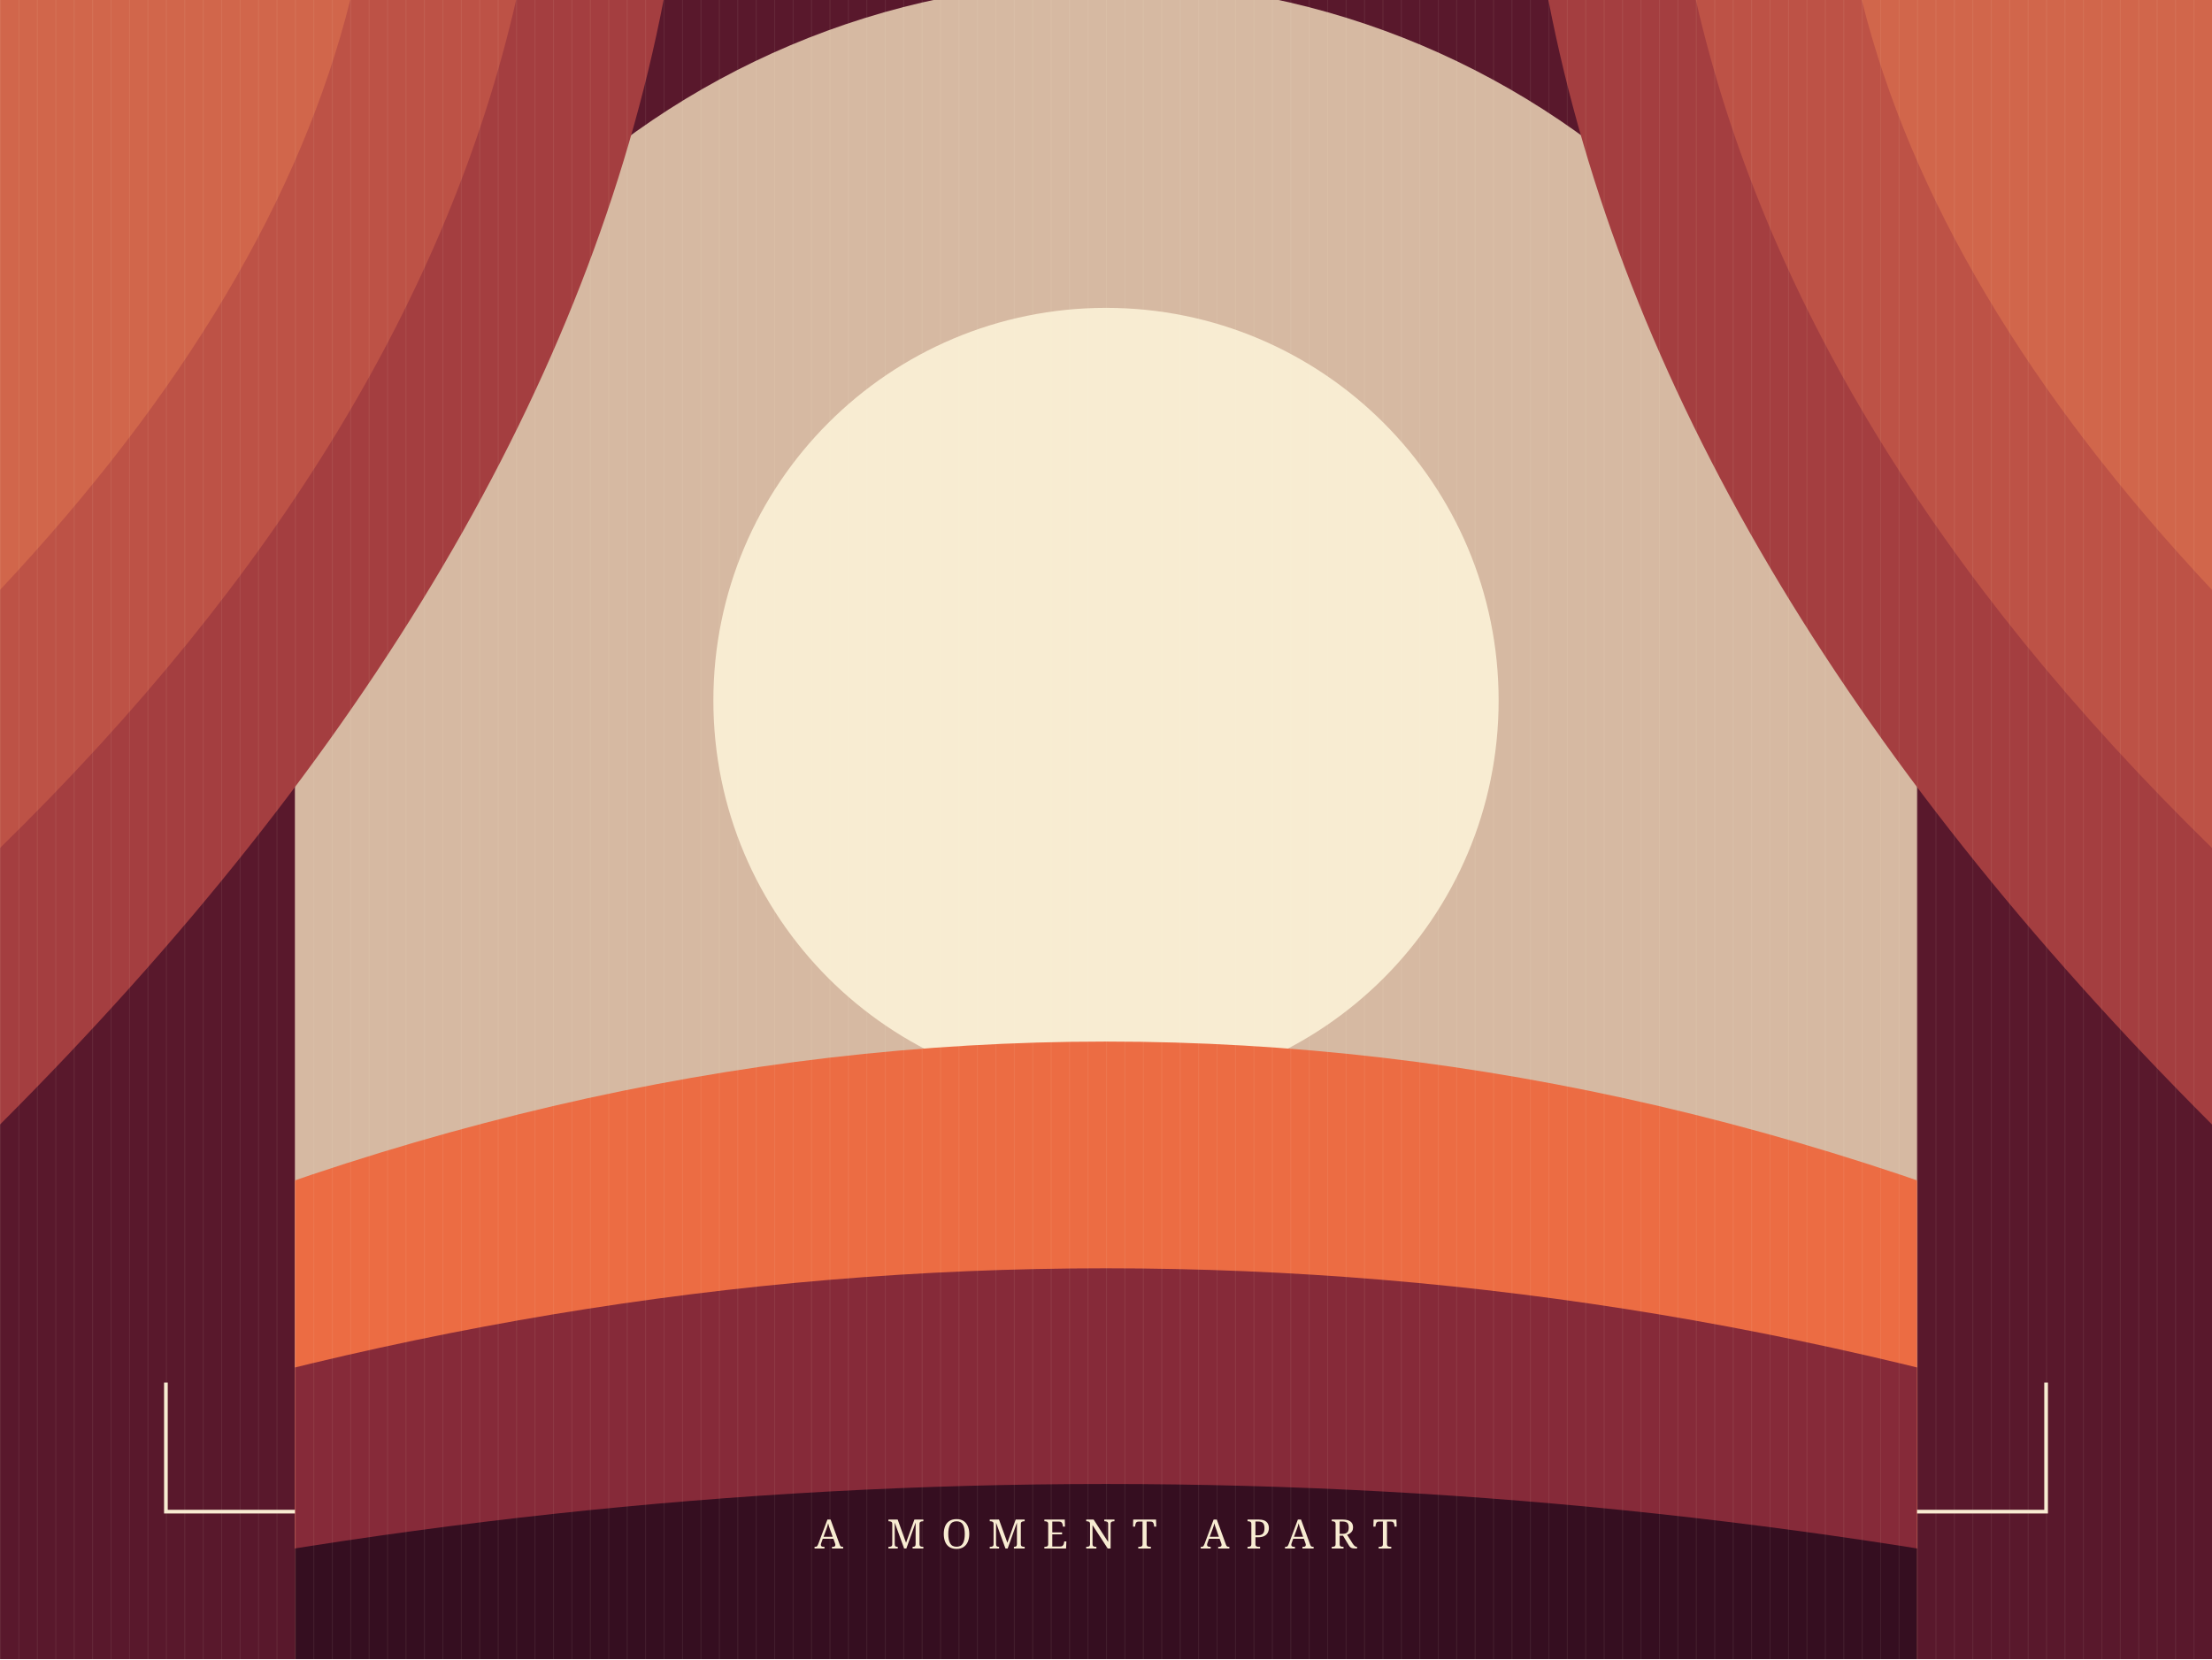
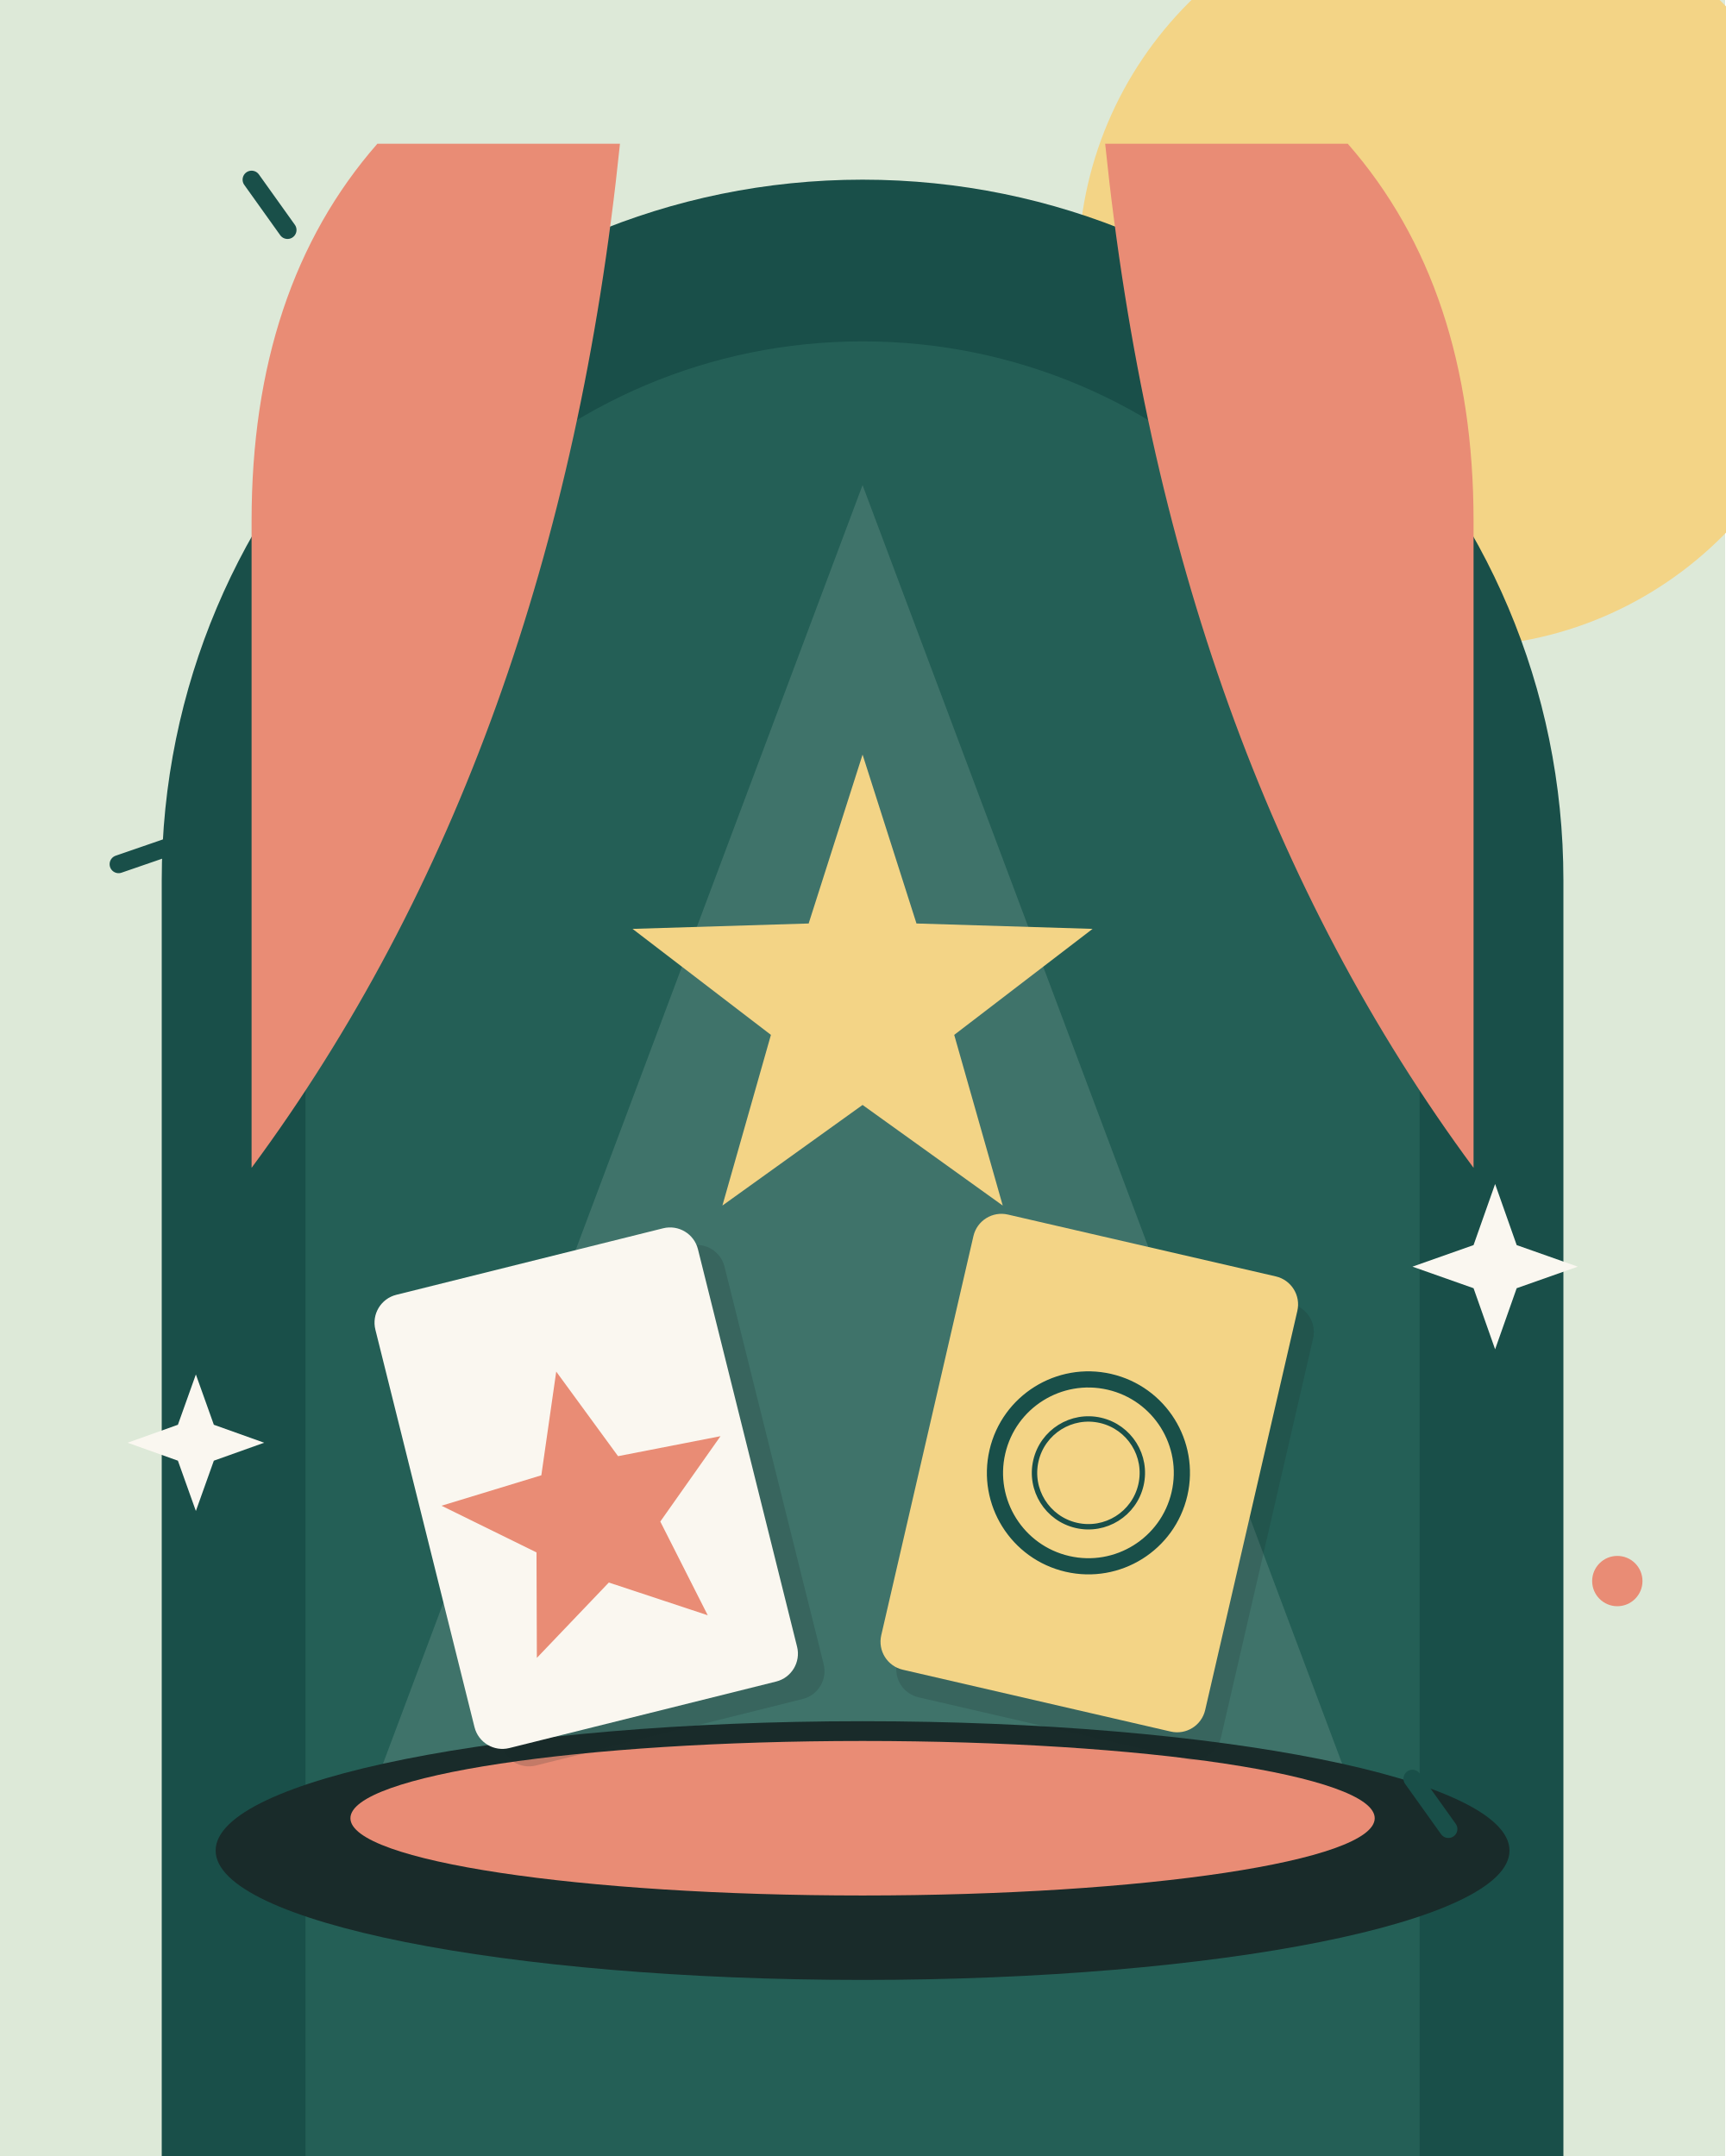
- <svg xmlns="http://www.w3.org/2000/svg" viewBox="0 0 1200 900">
-   <defs>
-     <pattern id="lines" width="10" height="10" patternUnits="userSpaceOnUse">
-       <path d="M0 0v10" stroke="#fff4dc" stroke-opacity=".07" />
-     </pattern>
-     <clipPath id="arch">
-       <path d="M160 900V430a440 440 0 0 1 880 0v470Z" />
-     </clipPath>
-   </defs>
-   <path fill="#59182c" d="M0 0h1200v900H0z" />
-   <g clip-path="url(#arch)">
-     <path fill="#d6b9a2" d="M0 0h1200v900H0z" />
-     <circle cx="600" cy="380" r="213" fill="#f8ecd2" />
-     <path fill="#ec6c43" d="M0 705q600-280 1200 0v195H0z" />
-     <path fill="#862a39" d="M0 788q600-200 1200 0v112H0z" />
-     <path fill="#350e20" d="M0 870q600-130 1200 0v30H0z" />
+ <svg xmlns="http://www.w3.org/2000/svg" viewBox="0 0 960 1200" fill="none">
+   <path fill="#DDE9D8" d="M0 0h960v1200H0z" />
+   <circle cx="810" cy="150" r="210" fill="#F3D486" />
+   <path d="M90 1200V490a390 390 0 0 1 780 0v710" fill="#194F49" />
+   <path d="M170 1200V500a310 310 0 0 1 620 0v700" fill="#245F56" />
+   <path d="m480 270-270 720h540Z" fill="#FAF7F0" fill-opacity=".13" />
+   <ellipse cx="480" cy="1030" rx="360" ry="72" fill="#192B2A" />
+   <ellipse cx="480" cy="1012" rx="285" ry="43" fill="#E98C75" />
+   <path d="M210 80h135q-35 340-205 570V290q0-130 70-210Z" fill="#E98C75" />
+   <path d="M750 80H615q35 340 205 570V290q0-130-70-210Z" fill="#E98C75" />
+   <path d="m480 420 30 94 98 3-77 59 27 95-78-56-78 56 27-95-77-59 98-3Z" fill="#F3D486" />
+   <g transform="rotate(-14 350 810)">
+     <rect x="242" y="705" width="185" height="260" rx="16" fill="#192B2A" fill-opacity=".18" />
+     <rect x="230" y="692" width="185" height="260" rx="16" fill="#FAF7F0" />
+     <path d="m322 755 22 54 58 3-44 38 13 57-49-31-49 31 14-57-45-38 58-3Z" fill="#E98C75" />
  </g>
-   <path d="M0 0h360q-60 310-360 610Zm1200 0H840q60 310 360 610Z" fill="#a43e40" />
-   <path d="M0 0h280Q225 240 0 460M1200 0H920q55 240 280 460" fill="#bd5246" />
-   <path d="M0 0h190Q150 160 0 320M1200 0h-190q40 160 190 320" fill="#d1664b" />
-   <path fill="url(#lines)" d="M0 0h1200v900H0z" />
-   <path d="M90 750v70h70m950-70v70h-70" stroke="#f8ecd2" fill="none" stroke-width="2" />
-   <text x="600" y="840" fill="#f8ecd2" font-family="Georgia,serif" font-size="22" text-anchor="middle" letter-spacing="9">A MOMENT APART</text>
+   <g transform="rotate(13 620 820)">
+     <rect x="526" y="706" width="185" height="260" rx="16" fill="#192B2A" fill-opacity=".18" />
+     <rect x="514" y="693" width="185" height="260" rx="16" fill="#F3D486" />
+     <circle cx="606" cy="823" r="52" stroke="#194F49" stroke-width="9" />
+     <circle cx="606" cy="823" r="30" stroke="#194F49" stroke-width="3" />
+   </g>
+   <path d="m109 765 10 28 28 10-28 10-10 28-10-28-28-10 28-10Zm723-106 12 34 34 12-34 12-12 34-12-34-34-12 34-12Z" fill="#FAF7F0" />
+   <path d="m140 100 20 28m626 862 20 28M66 481l29-10" stroke="#194F49" stroke-width="10" stroke-linecap="round" />
+   <circle cx="900" cy="880" r="14" fill="#E98C75" />
</svg>
